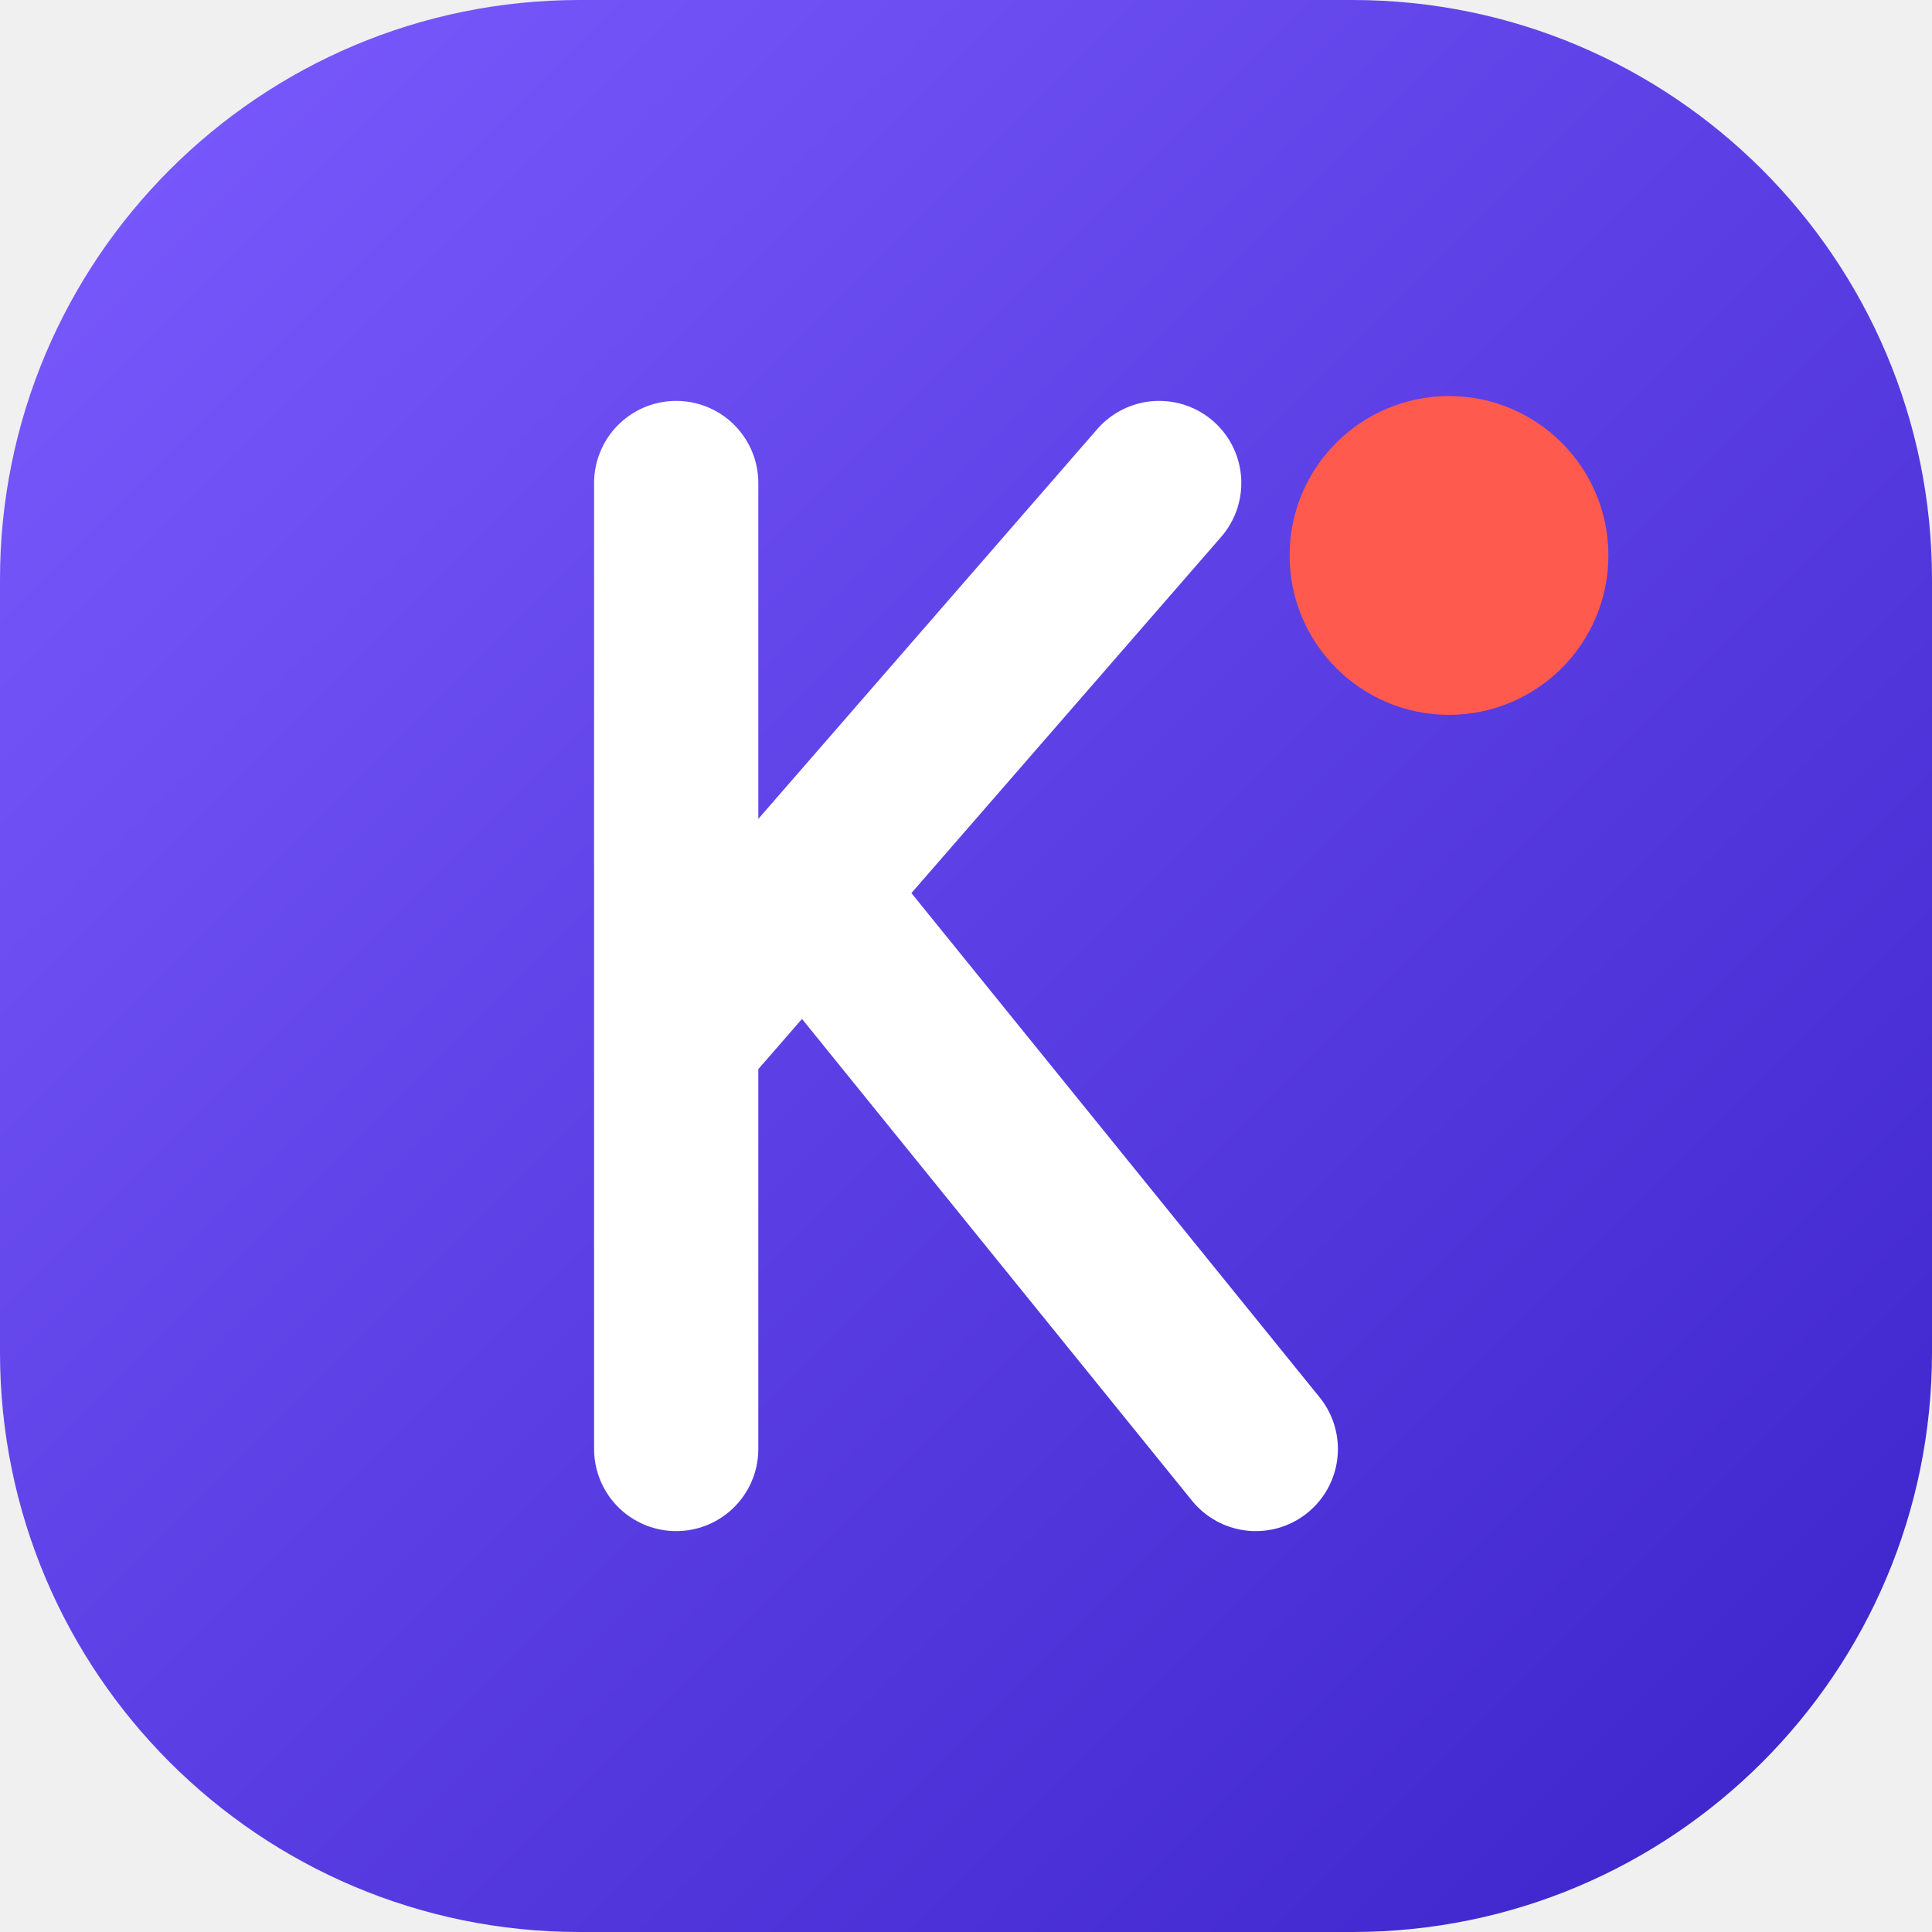
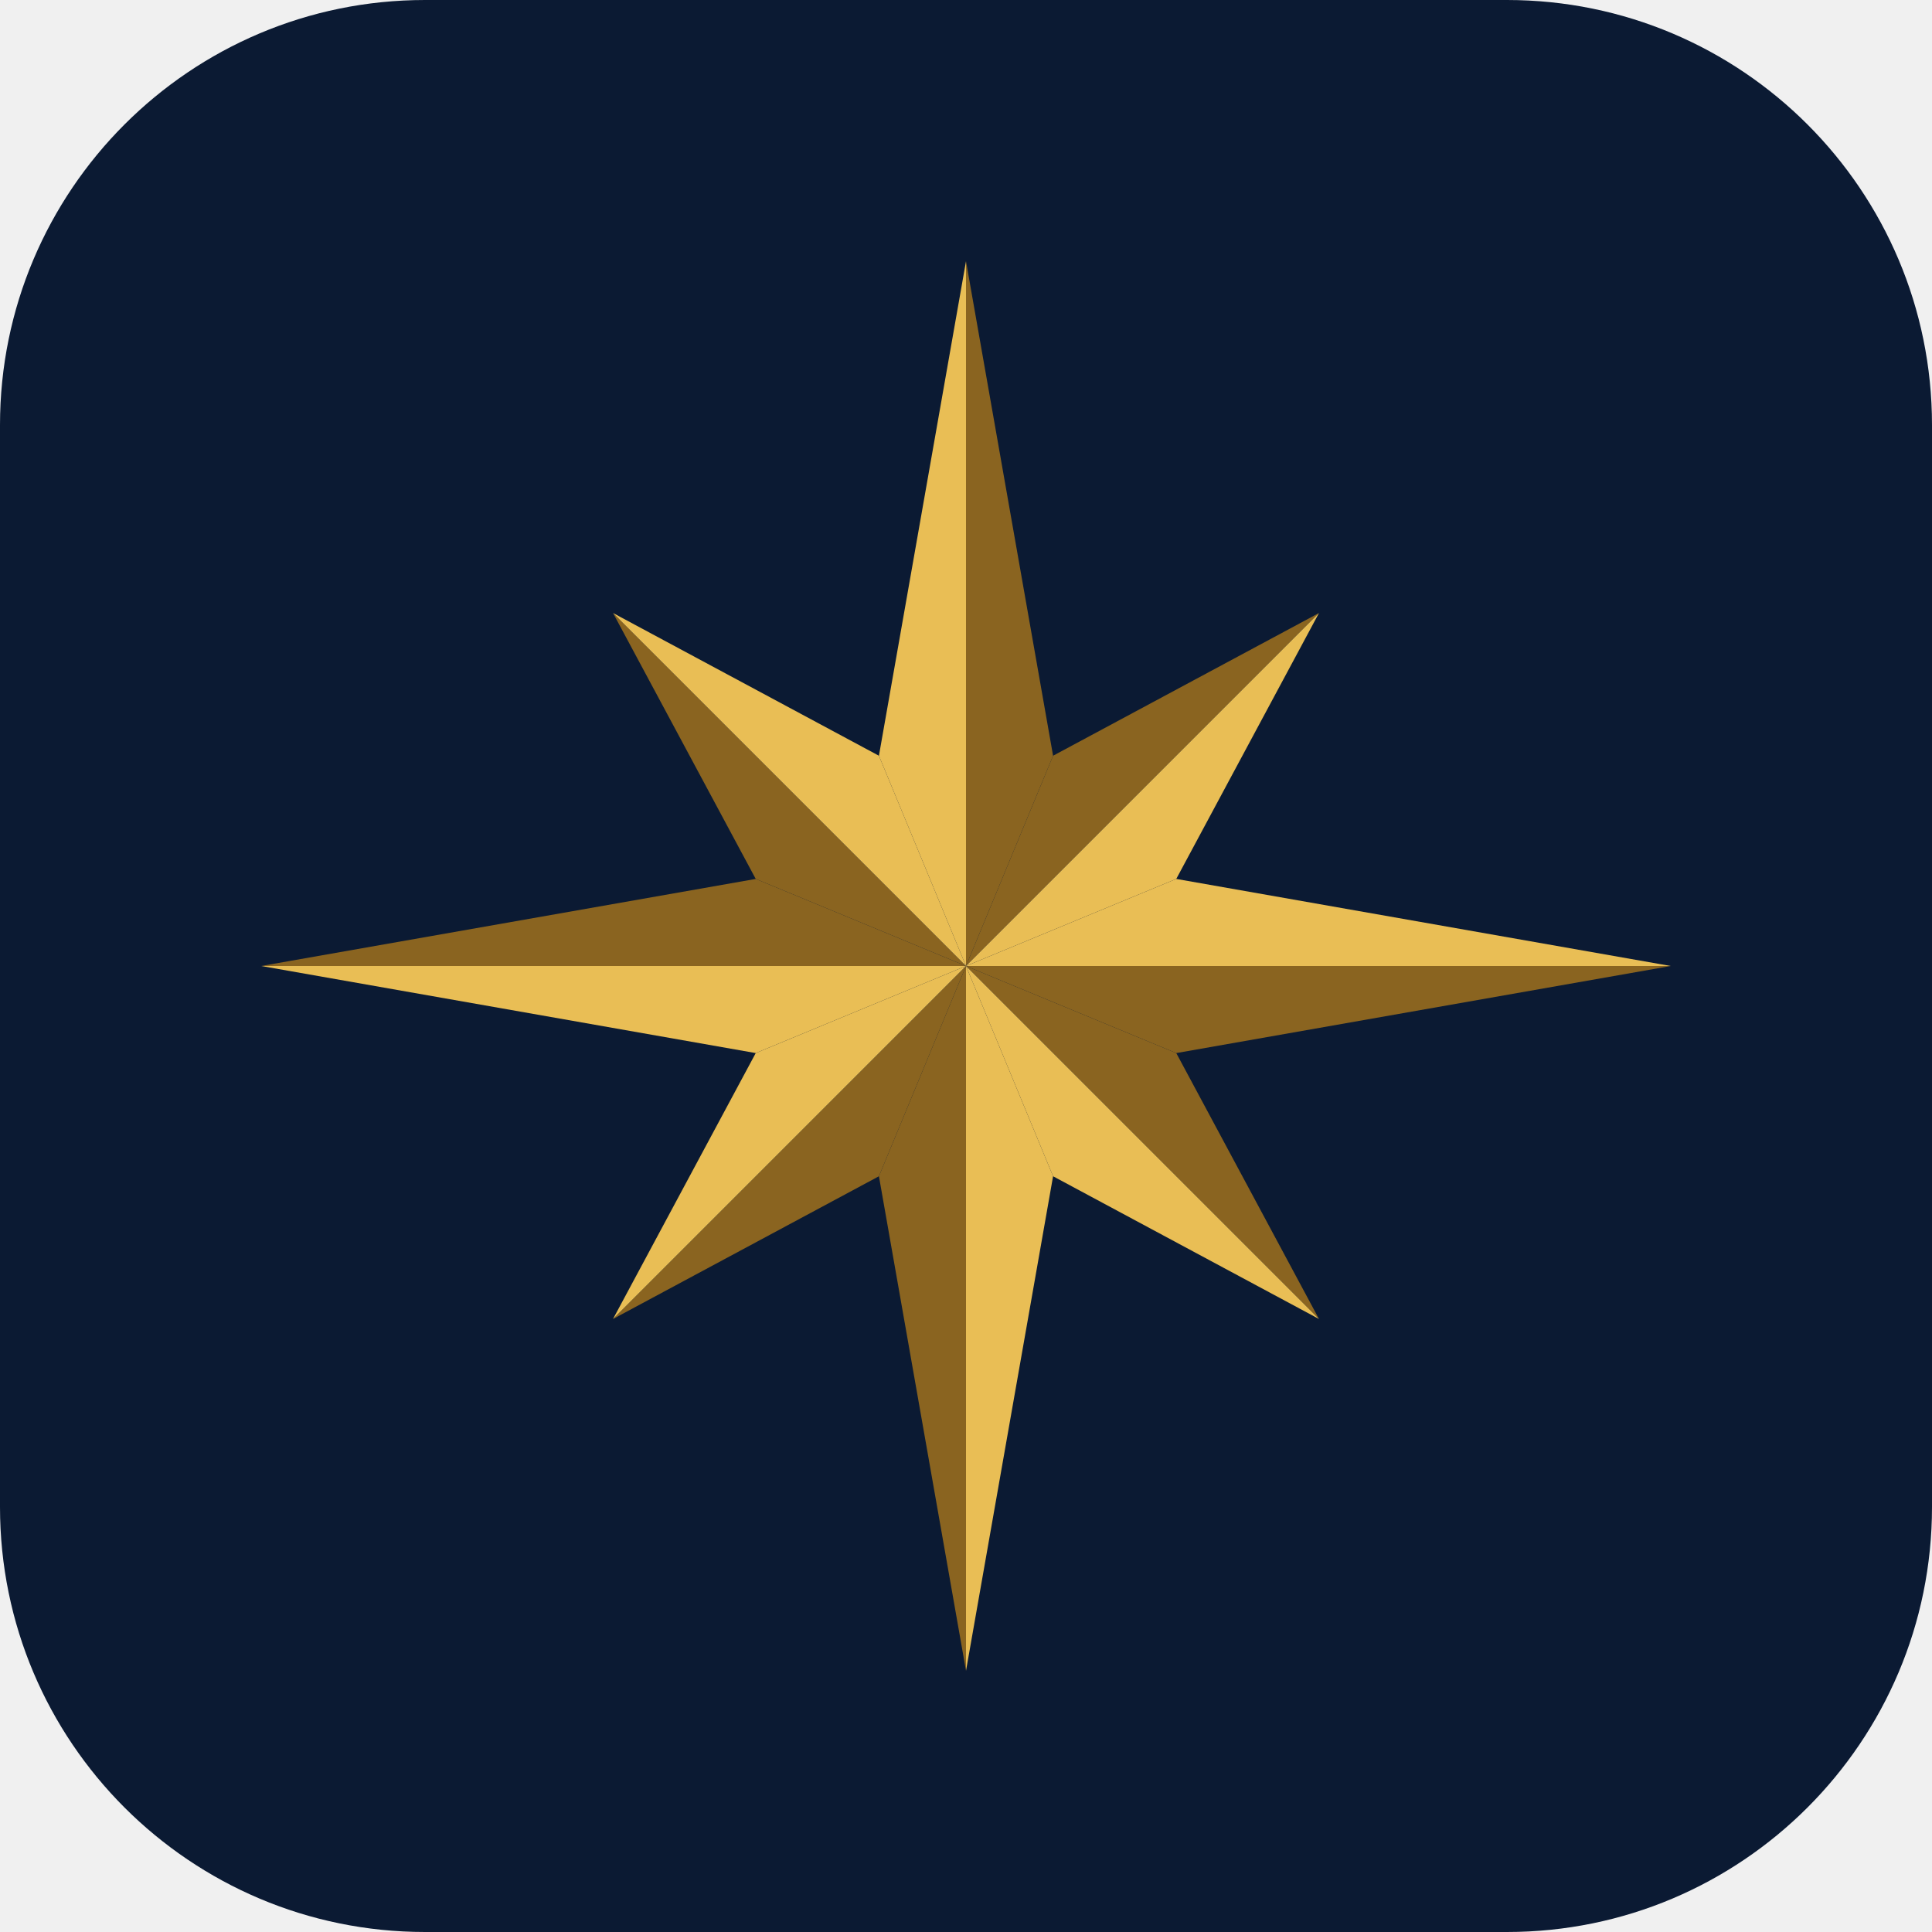
- <svg xmlns="http://www.w3.org/2000/svg" viewBox="0 0 40 40">
-   <defs>
-     <linearGradient id="lg" x1="0" y1="0" x2="1" y2="1">
-       <stop offset="0" stop-color="#7C5CFF" />
-       <stop offset="1" stop-color="#3A22C9" />
-     </linearGradient>
-   </defs>
-   <rect width="40" height="40" rx="12" fill="url(#lg)" />
-   <path d="M14 10v20M14 21.5 24 10M17.5 19.5 26 30" stroke="#fff" stroke-width="3.4" stroke-linecap="round" fill="none" />
-   <circle cx="30" cy="11.5" r="3.3" fill="#FF5A4D" />
+ <svg xmlns="http://www.w3.org/2000/svg" viewBox="0 0 100 100">
+   <rect width="100" height="100" rx="22" fill="#0B1A33" />
+   <g transform="translate(12 12) scale(.76)">
+     <path d="M50.00 50.00L44.07 35.68L50.00 2.00Z" fill="#E9BE55" />
+     <path d="M50.00 50.00L50.00 2.00L55.93 35.68Z" fill="#8A6420" />
+     <path d="M50.00 50.00L55.93 35.68L74.04 25.96Z" fill="#8A6420" />
+     <path d="M50.00 50.00L74.04 25.96L64.32 44.07Z" fill="#E9BE55" />
+     <path d="M50.00 50.00L64.32 44.07L98.00 50.00Z" fill="#E9BE55" />
+     <path d="M50.00 50.00L98.00 50.00L64.32 55.93Z" fill="#8A6420" />
+     <path d="M50.00 50.00L64.32 55.93L74.04 74.04Z" fill="#8A6420" />
+     <path d="M50.00 50.00L74.04 74.04L55.93 64.32Z" fill="#E9BE55" />
+     <path d="M50.00 50.00L55.93 64.32L50.00 98.00Z" fill="#E9BE55" />
+     <path d="M50.00 50.00L50.00 98.00L44.07 64.32Z" fill="#8A6420" />
+     <path d="M50.00 50.00L44.07 64.32L25.96 74.04Z" fill="#8A6420" />
+     <path d="M50.00 50.00L25.96 74.04L35.68 55.93Z" fill="#E9BE55" />
+     <path d="M50.00 50.00L35.68 55.93L2.00 50.00Z" fill="#E9BE55" />
+     <path d="M50.00 50.00L2.00 50.00L35.68 44.07Z" fill="#8A6420" />
+     <path d="M50.00 50.00L35.68 44.07L25.96 25.96Z" fill="#8A6420" />
+     <path d="M50.00 50.00L25.96 25.96L44.07 35.68Z" fill="#E9BE55" />
+   </g>
</svg>
